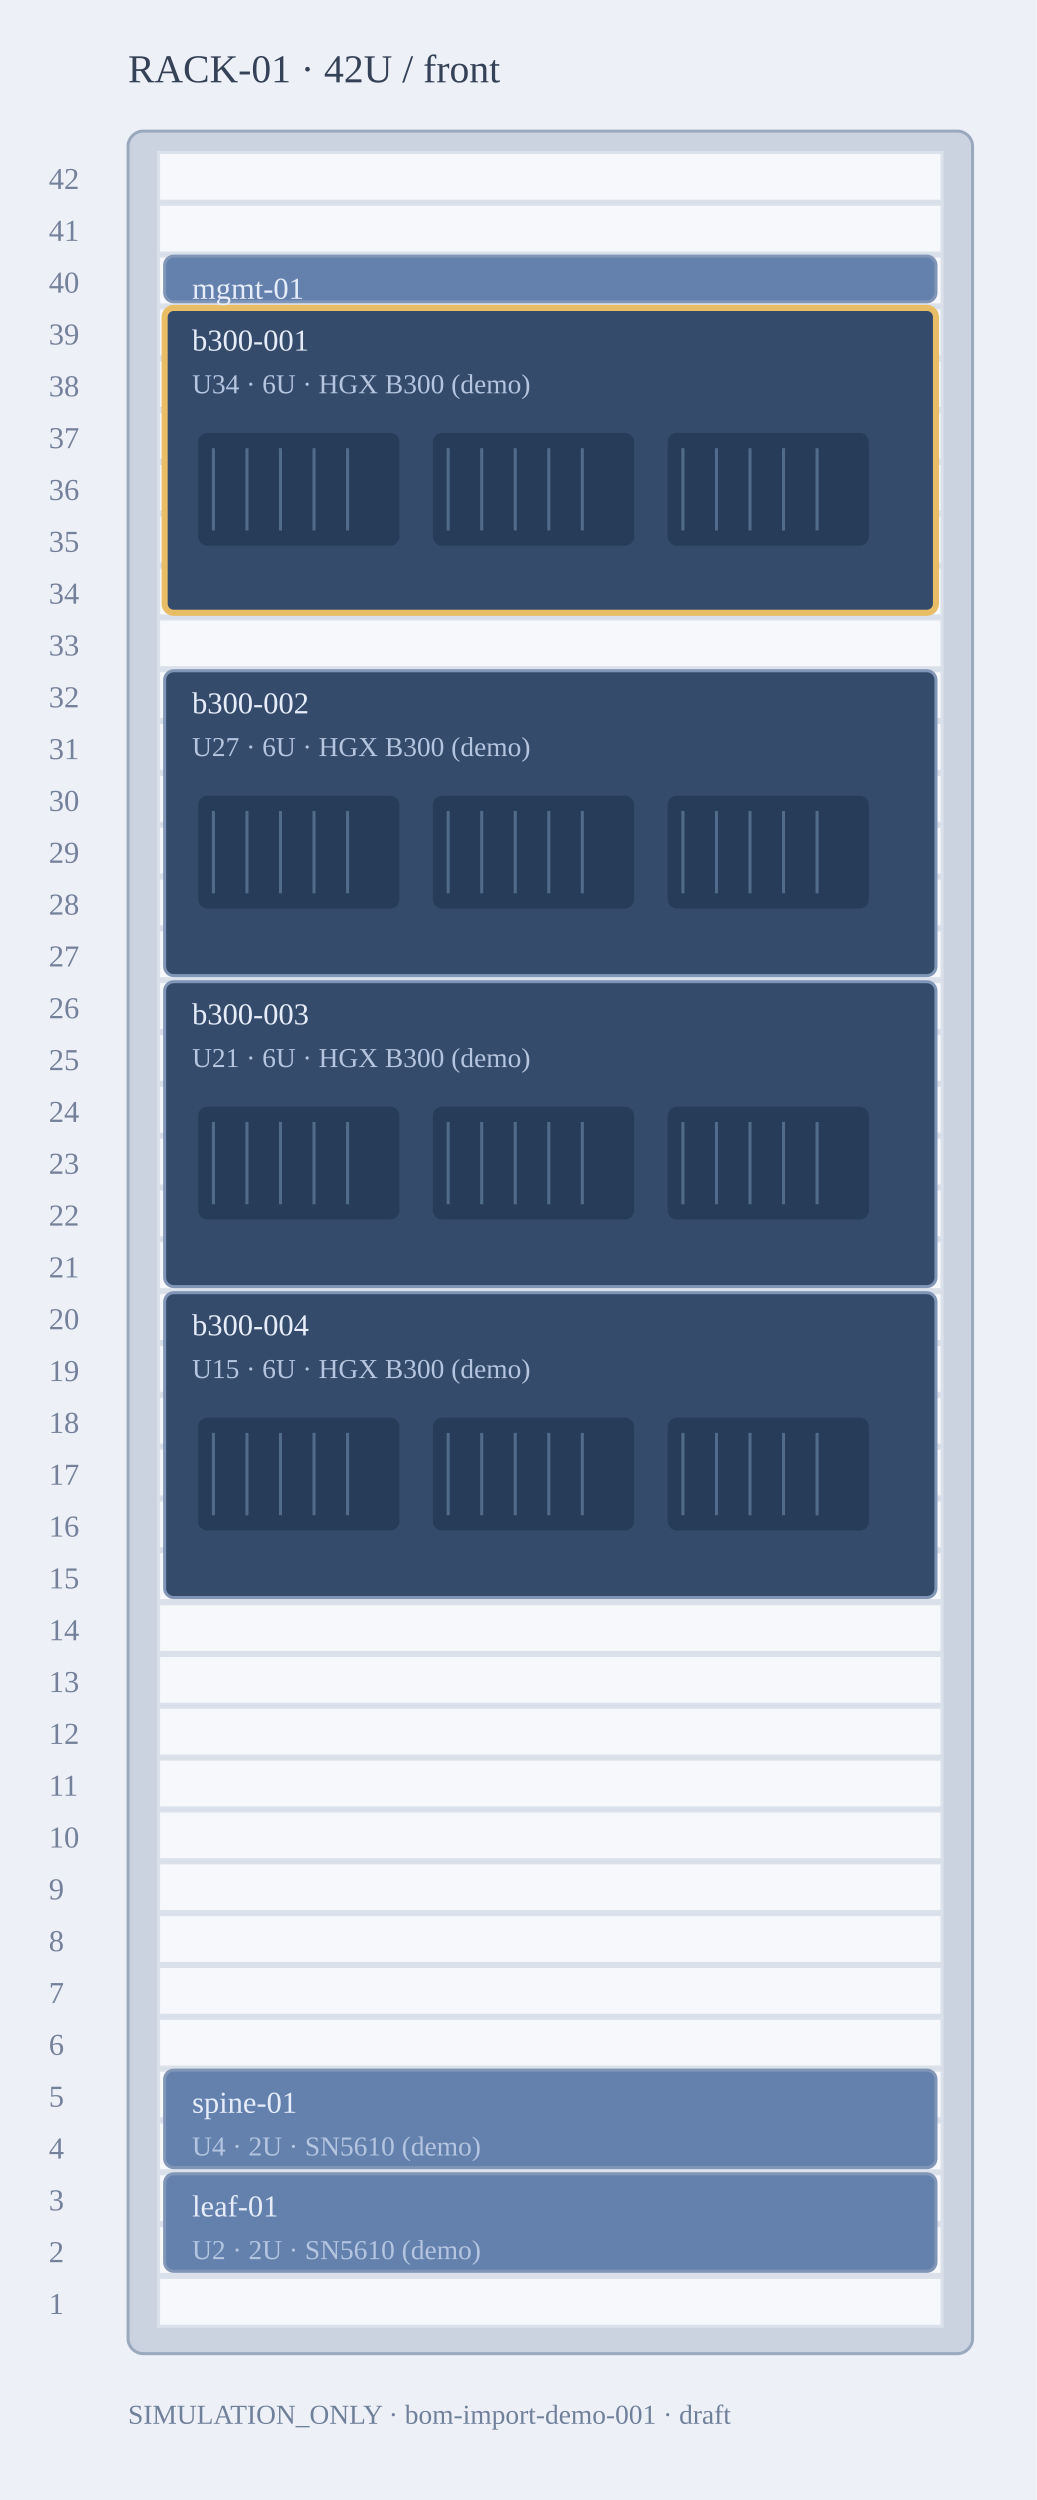
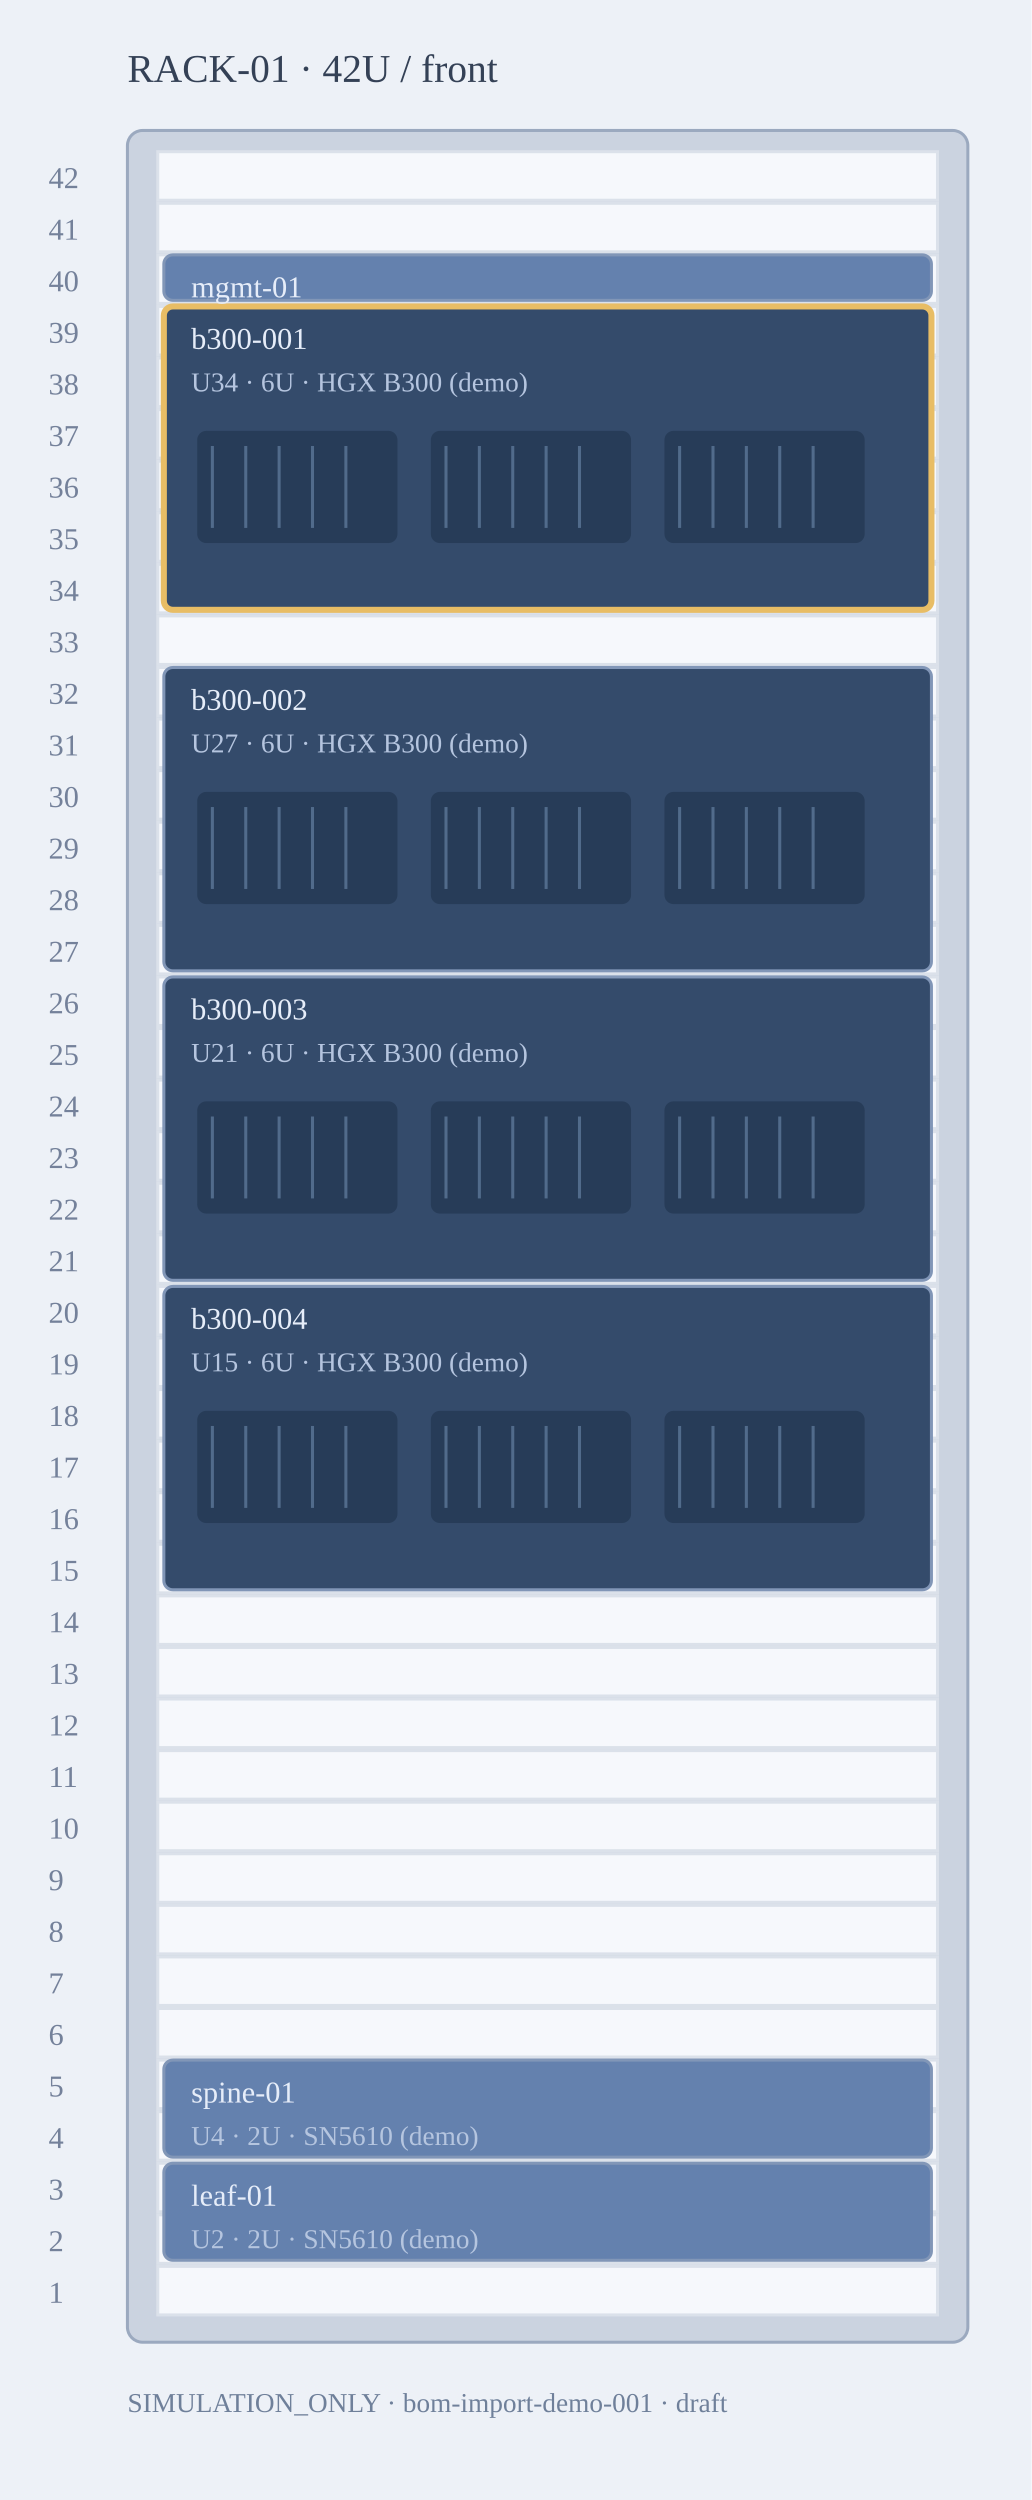
- <svg xmlns="http://www.w3.org/2000/svg" width="340" height="820" viewBox="0 0 340 820" style="transform: translate(0px, 0px);">
+ <svg xmlns="http://www.w3.org/2000/svg" width="340" height="824" viewBox="0 0 340 824" style="transform: translate(0px, 0px);">
  <rect width="100%" height="100%" fill="#edf1f7" />
  <g transform="translate(0,0)">
    <text x="42" y="27" font-size="13" fill="#344156">RACK-01 · 42U / front</text>
    <rect x="42" y="43" width="277" height="729" rx="5" fill="#cbd3e0" stroke="#9ba9bf" />
    <g>
      <text x="16" y="62" font-size="10" fill="#74819a">42</text>
      <rect x="52" y="50" width="257" height="16" fill="#f6f8fc" stroke="#dbe1ea" />
    </g>
    <g>
      <text x="16" y="79" font-size="10" fill="#74819a">41</text>
      <rect x="52" y="67" width="257" height="16" fill="#f6f8fc" stroke="#dbe1ea" />
    </g>
    <g>
      <text x="16" y="96" font-size="10" fill="#74819a">40</text>
      <rect x="52" y="84" width="257" height="16" fill="#f6f8fc" stroke="#dbe1ea" />
    </g>
    <g>
      <text x="16" y="113" font-size="10" fill="#74819a">39</text>
      <rect x="52" y="101" width="257" height="16" fill="#f6f8fc" stroke="#dbe1ea" />
    </g>
    <g>
      <text x="16" y="130" font-size="10" fill="#74819a">38</text>
      <rect x="52" y="118" width="257" height="16" fill="#f6f8fc" stroke="#dbe1ea" />
    </g>
    <g>
      <text x="16" y="147" font-size="10" fill="#74819a">37</text>
      <rect x="52" y="135" width="257" height="16" fill="#f6f8fc" stroke="#dbe1ea" />
    </g>
    <g>
      <text x="16" y="164" font-size="10" fill="#74819a">36</text>
      <rect x="52" y="152" width="257" height="16" fill="#f6f8fc" stroke="#dbe1ea" />
    </g>
    <g>
      <text x="16" y="181" font-size="10" fill="#74819a">35</text>
      <rect x="52" y="169" width="257" height="16" fill="#f6f8fc" stroke="#dbe1ea" />
    </g>
    <g>
      <text x="16" y="198" font-size="10" fill="#74819a">34</text>
      <rect x="52" y="186" width="257" height="16" fill="#f6f8fc" stroke="#dbe1ea" />
    </g>
    <g>
      <text x="16" y="215" font-size="10" fill="#74819a">33</text>
      <rect x="52" y="203" width="257" height="16" fill="#f6f8fc" stroke="#dbe1ea" />
    </g>
    <g>
      <text x="16" y="232" font-size="10" fill="#74819a">32</text>
      <rect x="52" y="220" width="257" height="16" fill="#f6f8fc" stroke="#dbe1ea" />
    </g>
    <g>
      <text x="16" y="249" font-size="10" fill="#74819a">31</text>
      <rect x="52" y="237" width="257" height="16" fill="#f6f8fc" stroke="#dbe1ea" />
    </g>
    <g>
      <text x="16" y="266" font-size="10" fill="#74819a">30</text>
      <rect x="52" y="254" width="257" height="16" fill="#f6f8fc" stroke="#dbe1ea" />
    </g>
    <g>
      <text x="16" y="283" font-size="10" fill="#74819a">29</text>
      <rect x="52" y="271" width="257" height="16" fill="#f6f8fc" stroke="#dbe1ea" />
    </g>
    <g>
      <text x="16" y="300" font-size="10" fill="#74819a">28</text>
      <rect x="52" y="288" width="257" height="16" fill="#f6f8fc" stroke="#dbe1ea" />
    </g>
    <g>
      <text x="16" y="317" font-size="10" fill="#74819a">27</text>
      <rect x="52" y="305" width="257" height="16" fill="#f6f8fc" stroke="#dbe1ea" />
    </g>
    <g>
      <text x="16" y="334" font-size="10" fill="#74819a">26</text>
      <rect x="52" y="322" width="257" height="16" fill="#f6f8fc" stroke="#dbe1ea" />
    </g>
    <g>
      <text x="16" y="351" font-size="10" fill="#74819a">25</text>
      <rect x="52" y="339" width="257" height="16" fill="#f6f8fc" stroke="#dbe1ea" />
    </g>
    <g>
      <text x="16" y="368" font-size="10" fill="#74819a">24</text>
      <rect x="52" y="356" width="257" height="16" fill="#f6f8fc" stroke="#dbe1ea" />
    </g>
    <g>
      <text x="16" y="385" font-size="10" fill="#74819a">23</text>
      <rect x="52" y="373" width="257" height="16" fill="#f6f8fc" stroke="#dbe1ea" />
    </g>
    <g>
      <text x="16" y="402" font-size="10" fill="#74819a">22</text>
      <rect x="52" y="390" width="257" height="16" fill="#f6f8fc" stroke="#dbe1ea" />
    </g>
    <g>
      <text x="16" y="419" font-size="10" fill="#74819a">21</text>
      <rect x="52" y="407" width="257" height="16" fill="#f6f8fc" stroke="#dbe1ea" />
    </g>
    <g>
      <text x="16" y="436" font-size="10" fill="#74819a">20</text>
      <rect x="52" y="424" width="257" height="16" fill="#f6f8fc" stroke="#dbe1ea" />
    </g>
    <g>
      <text x="16" y="453" font-size="10" fill="#74819a">19</text>
      <rect x="52" y="441" width="257" height="16" fill="#f6f8fc" stroke="#dbe1ea" />
    </g>
    <g>
      <text x="16" y="470" font-size="10" fill="#74819a">18</text>
      <rect x="52" y="458" width="257" height="16" fill="#f6f8fc" stroke="#dbe1ea" />
    </g>
    <g>
      <text x="16" y="487" font-size="10" fill="#74819a">17</text>
      <rect x="52" y="475" width="257" height="16" fill="#f6f8fc" stroke="#dbe1ea" />
    </g>
    <g>
      <text x="16" y="504" font-size="10" fill="#74819a">16</text>
      <rect x="52" y="492" width="257" height="16" fill="#f6f8fc" stroke="#dbe1ea" />
    </g>
    <g>
      <text x="16" y="521" font-size="10" fill="#74819a">15</text>
      <rect x="52" y="509" width="257" height="16" fill="#f6f8fc" stroke="#dbe1ea" />
    </g>
    <g>
      <text x="16" y="538" font-size="10" fill="#74819a">14</text>
      <rect x="52" y="526" width="257" height="16" fill="#f6f8fc" stroke="#dbe1ea" />
    </g>
    <g>
      <text x="16" y="555" font-size="10" fill="#74819a">13</text>
      <rect x="52" y="543" width="257" height="16" fill="#f6f8fc" stroke="#dbe1ea" />
    </g>
    <g>
      <text x="16" y="572" font-size="10" fill="#74819a">12</text>
      <rect x="52" y="560" width="257" height="16" fill="#f6f8fc" stroke="#dbe1ea" />
    </g>
    <g>
      <text x="16" y="589" font-size="10" fill="#74819a">11</text>
      <rect x="52" y="577" width="257" height="16" fill="#f6f8fc" stroke="#dbe1ea" />
    </g>
    <g>
      <text x="16" y="606" font-size="10" fill="#74819a">10</text>
      <rect x="52" y="594" width="257" height="16" fill="#f6f8fc" stroke="#dbe1ea" />
    </g>
    <g>
      <text x="16" y="623" font-size="10" fill="#74819a">9</text>
      <rect x="52" y="611" width="257" height="16" fill="#f6f8fc" stroke="#dbe1ea" />
    </g>
    <g>
      <text x="16" y="640" font-size="10" fill="#74819a">8</text>
      <rect x="52" y="628" width="257" height="16" fill="#f6f8fc" stroke="#dbe1ea" />
    </g>
    <g>
      <text x="16" y="657" font-size="10" fill="#74819a">7</text>
      <rect x="52" y="645" width="257" height="16" fill="#f6f8fc" stroke="#dbe1ea" />
    </g>
    <g>
      <text x="16" y="674" font-size="10" fill="#74819a">6</text>
      <rect x="52" y="662" width="257" height="16" fill="#f6f8fc" stroke="#dbe1ea" />
    </g>
    <g>
      <text x="16" y="691" font-size="10" fill="#74819a">5</text>
      <rect x="52" y="679" width="257" height="16" fill="#f6f8fc" stroke="#dbe1ea" />
    </g>
    <g>
      <text x="16" y="708" font-size="10" fill="#74819a">4</text>
      <rect x="52" y="696" width="257" height="16" fill="#f6f8fc" stroke="#dbe1ea" />
    </g>
    <g>
      <text x="16" y="725" font-size="10" fill="#74819a">3</text>
      <rect x="52" y="713" width="257" height="16" fill="#f6f8fc" stroke="#dbe1ea" />
    </g>
    <g>
      <text x="16" y="742" font-size="10" fill="#74819a">2</text>
      <rect x="52" y="730" width="257" height="16" fill="#f6f8fc" stroke="#dbe1ea" />
    </g>
    <g>
      <text x="16" y="759" font-size="10" fill="#74819a">1</text>
      <rect x="52" y="747" width="257" height="16" fill="#f6f8fc" stroke="#dbe1ea" />
    </g>
    <g role="button" tabindex="0" aria-label="srv-0001" class="rack-svg-device">
      <rect x="54" y="101" width="253" height="100" fill="#344b6b" stroke="#e8bd65" stroke-width="2" rx="3" />
      <text x="63" y="115" font-size="10" fill="#e6edf9">b300-001</text>
      <text x="63" y="129" font-size="9" fill="#b5c5df">U34 · 6U · HGX B300 (demo)</text>
      <g>
        <rect x="65" y="142" width="66" height="37" fill="#273c58" rx="3" />
        <line x1="70" x2="70" y1="147" y2="174" stroke="#516b8b" />
        <line x1="81" x2="81" y1="147" y2="174" stroke="#516b8b" />
        <line x1="92" x2="92" y1="147" y2="174" stroke="#516b8b" />
        <line x1="103" x2="103" y1="147" y2="174" stroke="#516b8b" />
        <line x1="114" x2="114" y1="147" y2="174" stroke="#516b8b" />
      </g>
      <g>
        <rect x="142" y="142" width="66" height="37" fill="#273c58" rx="3" />
        <line x1="147" x2="147" y1="147" y2="174" stroke="#516b8b" />
        <line x1="158" x2="158" y1="147" y2="174" stroke="#516b8b" />
        <line x1="169" x2="169" y1="147" y2="174" stroke="#516b8b" />
        <line x1="180" x2="180" y1="147" y2="174" stroke="#516b8b" />
        <line x1="191" x2="191" y1="147" y2="174" stroke="#516b8b" />
      </g>
      <g>
        <rect x="219" y="142" width="66" height="37" fill="#273c58" rx="3" />
        <line x1="224" x2="224" y1="147" y2="174" stroke="#516b8b" />
        <line x1="235" x2="235" y1="147" y2="174" stroke="#516b8b" />
        <line x1="246" x2="246" y1="147" y2="174" stroke="#516b8b" />
        <line x1="257" x2="257" y1="147" y2="174" stroke="#516b8b" />
        <line x1="268" x2="268" y1="147" y2="174" stroke="#516b8b" />
      </g>
    </g>
    <g role="button" tabindex="0" aria-label="srv-0002" class="rack-svg-device">
      <rect x="54" y="220" width="253" height="100" fill="#344b6b" stroke="#8196b7" stroke-width="1" rx="3" />
      <text x="63" y="234" font-size="10" fill="#e6edf9">b300-002</text>
      <text x="63" y="248" font-size="9" fill="#b5c5df">U27 · 6U · HGX B300 (demo)</text>
      <g>
        <rect x="65" y="261" width="66" height="37" fill="#273c58" rx="3" />
        <line x1="70" x2="70" y1="266" y2="293" stroke="#516b8b" />
        <line x1="81" x2="81" y1="266" y2="293" stroke="#516b8b" />
        <line x1="92" x2="92" y1="266" y2="293" stroke="#516b8b" />
        <line x1="103" x2="103" y1="266" y2="293" stroke="#516b8b" />
        <line x1="114" x2="114" y1="266" y2="293" stroke="#516b8b" />
      </g>
      <g>
        <rect x="142" y="261" width="66" height="37" fill="#273c58" rx="3" />
        <line x1="147" x2="147" y1="266" y2="293" stroke="#516b8b" />
        <line x1="158" x2="158" y1="266" y2="293" stroke="#516b8b" />
        <line x1="169" x2="169" y1="266" y2="293" stroke="#516b8b" />
        <line x1="180" x2="180" y1="266" y2="293" stroke="#516b8b" />
        <line x1="191" x2="191" y1="266" y2="293" stroke="#516b8b" />
      </g>
      <g>
        <rect x="219" y="261" width="66" height="37" fill="#273c58" rx="3" />
        <line x1="224" x2="224" y1="266" y2="293" stroke="#516b8b" />
        <line x1="235" x2="235" y1="266" y2="293" stroke="#516b8b" />
        <line x1="246" x2="246" y1="266" y2="293" stroke="#516b8b" />
        <line x1="257" x2="257" y1="266" y2="293" stroke="#516b8b" />
        <line x1="268" x2="268" y1="266" y2="293" stroke="#516b8b" />
      </g>
    </g>
    <g role="button" tabindex="0" aria-label="srv-0003" class="rack-svg-device">
      <rect x="54" y="322" width="253" height="100" fill="#344b6b" stroke="#8196b7" stroke-width="1" rx="3" />
      <text x="63" y="336" font-size="10" fill="#e6edf9">b300-003</text>
      <text x="63" y="350" font-size="9" fill="#b5c5df">U21 · 6U · HGX B300 (demo)</text>
      <g>
        <rect x="65" y="363" width="66" height="37" fill="#273c58" rx="3" />
        <line x1="70" x2="70" y1="368" y2="395" stroke="#516b8b" />
        <line x1="81" x2="81" y1="368" y2="395" stroke="#516b8b" />
        <line x1="92" x2="92" y1="368" y2="395" stroke="#516b8b" />
        <line x1="103" x2="103" y1="368" y2="395" stroke="#516b8b" />
        <line x1="114" x2="114" y1="368" y2="395" stroke="#516b8b" />
      </g>
      <g>
        <rect x="142" y="363" width="66" height="37" fill="#273c58" rx="3" />
        <line x1="147" x2="147" y1="368" y2="395" stroke="#516b8b" />
        <line x1="158" x2="158" y1="368" y2="395" stroke="#516b8b" />
        <line x1="169" x2="169" y1="368" y2="395" stroke="#516b8b" />
        <line x1="180" x2="180" y1="368" y2="395" stroke="#516b8b" />
        <line x1="191" x2="191" y1="368" y2="395" stroke="#516b8b" />
      </g>
      <g>
        <rect x="219" y="363" width="66" height="37" fill="#273c58" rx="3" />
        <line x1="224" x2="224" y1="368" y2="395" stroke="#516b8b" />
        <line x1="235" x2="235" y1="368" y2="395" stroke="#516b8b" />
        <line x1="246" x2="246" y1="368" y2="395" stroke="#516b8b" />
        <line x1="257" x2="257" y1="368" y2="395" stroke="#516b8b" />
        <line x1="268" x2="268" y1="368" y2="395" stroke="#516b8b" />
      </g>
    </g>
    <g role="button" tabindex="0" aria-label="srv-0004" class="rack-svg-device">
      <rect x="54" y="424" width="253" height="100" fill="#344b6b" stroke="#8196b7" stroke-width="1" rx="3" />
      <text x="63" y="438" font-size="10" fill="#e6edf9">b300-004</text>
      <text x="63" y="452" font-size="9" fill="#b5c5df">U15 · 6U · HGX B300 (demo)</text>
      <g>
        <rect x="65" y="465" width="66" height="37" fill="#273c58" rx="3" />
        <line x1="70" x2="70" y1="470" y2="497" stroke="#516b8b" />
        <line x1="81" x2="81" y1="470" y2="497" stroke="#516b8b" />
        <line x1="92" x2="92" y1="470" y2="497" stroke="#516b8b" />
        <line x1="103" x2="103" y1="470" y2="497" stroke="#516b8b" />
        <line x1="114" x2="114" y1="470" y2="497" stroke="#516b8b" />
      </g>
      <g>
        <rect x="142" y="465" width="66" height="37" fill="#273c58" rx="3" />
        <line x1="147" x2="147" y1="470" y2="497" stroke="#516b8b" />
        <line x1="158" x2="158" y1="470" y2="497" stroke="#516b8b" />
        <line x1="169" x2="169" y1="470" y2="497" stroke="#516b8b" />
        <line x1="180" x2="180" y1="470" y2="497" stroke="#516b8b" />
        <line x1="191" x2="191" y1="470" y2="497" stroke="#516b8b" />
      </g>
      <g>
        <rect x="219" y="465" width="66" height="37" fill="#273c58" rx="3" />
        <line x1="224" x2="224" y1="470" y2="497" stroke="#516b8b" />
        <line x1="235" x2="235" y1="470" y2="497" stroke="#516b8b" />
        <line x1="246" x2="246" y1="470" y2="497" stroke="#516b8b" />
        <line x1="257" x2="257" y1="470" y2="497" stroke="#516b8b" />
        <line x1="268" x2="268" y1="470" y2="497" stroke="#516b8b" />
      </g>
    </g>
    <g role="button" tabindex="0" aria-label="sw-leaf-0001" class="rack-svg-device">
      <rect x="54" y="713" width="253" height="32" fill="#6481ae" stroke="#8196b7" stroke-width="1" rx="3" />
      <text x="63" y="727" font-size="10" fill="#e6edf9">leaf-01</text>
      <text x="63" y="741" font-size="9" fill="#b5c5df">U2 · 2U · SN5610 (demo)</text>
    </g>
+     <g role="button" tabindex="0" aria-label="sw-mgmt-0001" class="rack-svg-device">
+       <rect x="54" y="84" width="253" height="15" fill="#6481ae" stroke="#8196b7" stroke-width="1" rx="3" />
+       <text x="63" y="98" font-size="10" fill="#e6edf9">mgmt-01</text>
+     </g>
    <g role="button" tabindex="0" aria-label="sw-spine-0001" class="rack-svg-device">
      <rect x="54" y="679" width="253" height="32" fill="#6481ae" stroke="#8196b7" stroke-width="1" rx="3" />
      <text x="63" y="693" font-size="10" fill="#e6edf9">spine-01</text>
      <text x="63" y="707" font-size="9" fill="#b5c5df">U4 · 2U · SN5610 (demo)</text>
    </g>
-     <g role="button" tabindex="0" aria-label="sw-mgmt-0001" class="rack-svg-device">
-       <rect x="54" y="84" width="253" height="15" fill="#6481ae" stroke="#8196b7" stroke-width="1" rx="3" />
-       <text x="63" y="98" font-size="10" fill="#e6edf9">mgmt-01</text>
-     </g>
    <text x="42" y="795" font-size="9" fill="#6f809a">SIMULATION_ONLY · bom-import-demo-001 · draft</text>
  </g>
</svg>
